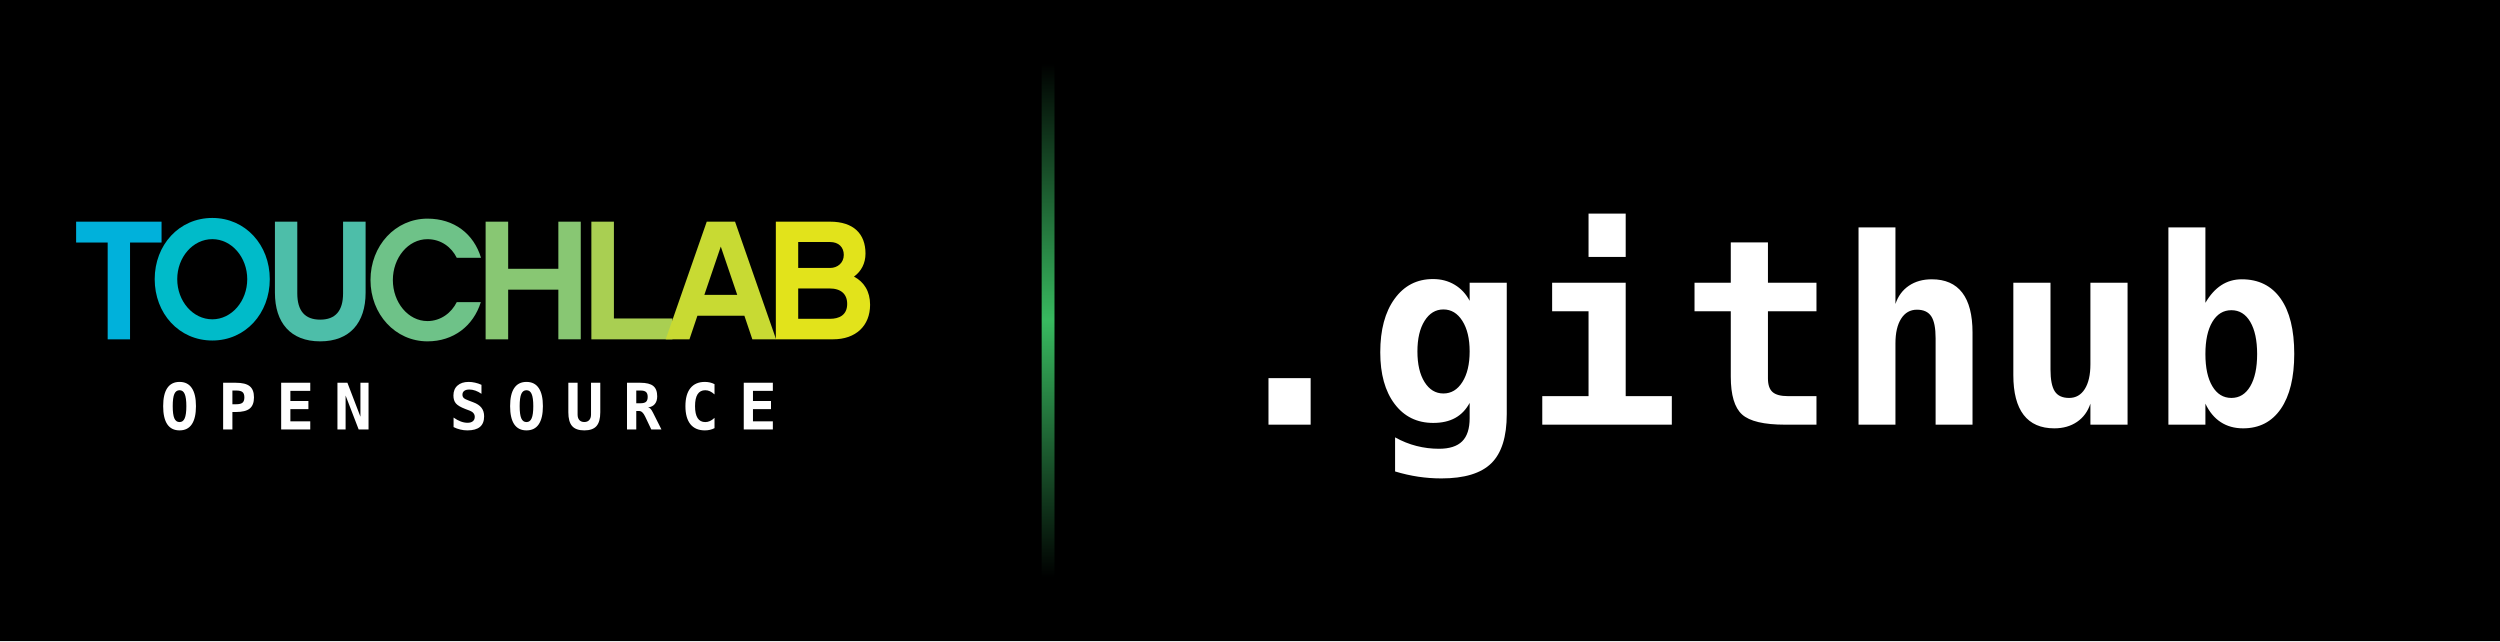
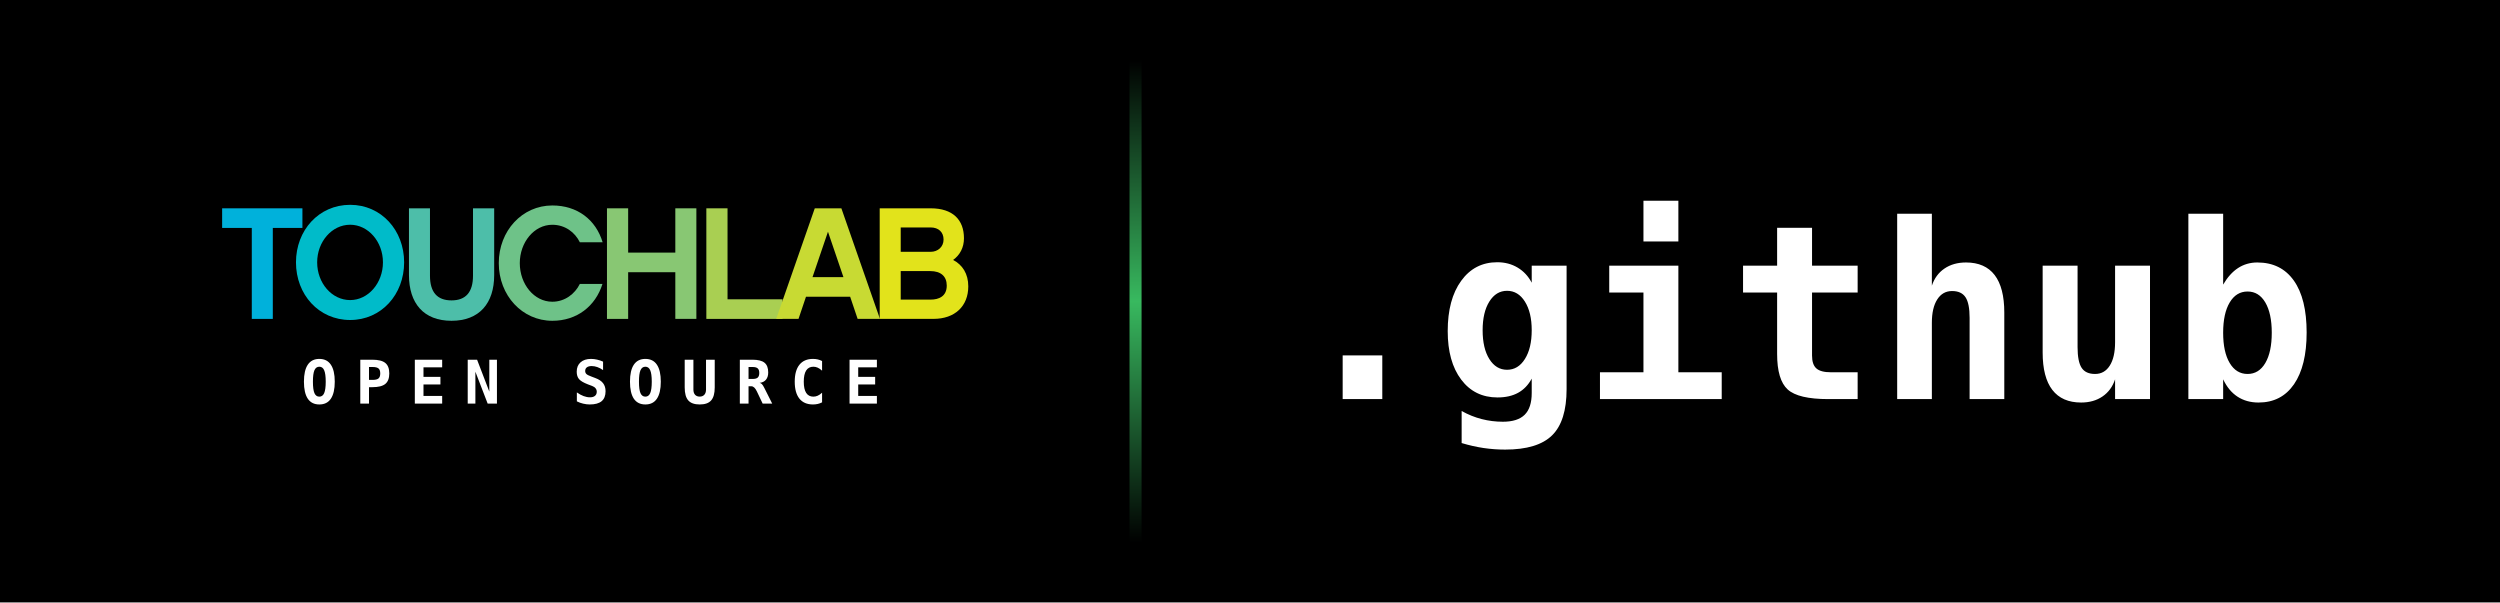
- <svg xmlns="http://www.w3.org/2000/svg" width="780" height="200" viewBox="0 0 780 200" role="img" aria-label="Touchlab Open Source — Kermit">
+ <svg xmlns="http://www.w3.org/2000/svg" width="830" height="200" viewBox="0 0 830 200" role="img" aria-label="Touchlab Open Source — Kermit">
  <defs>
    <linearGradient id="tl-divider" x1="0" y1="19.8" x2="0" y2="180.2" gradientUnits="userSpaceOnUse">
      <stop offset="0" stop-color="#38b95f" stop-opacity="0" />
      <stop offset=".5" stop-color="#38b95f" stop-opacity="1" />
      <stop offset="1" stop-color="#38b95f" stop-opacity="0" />
    </linearGradient>
  </defs>
-   <rect width="780" height="200" fill="#000000" />
-   <g transform="translate(23.75 68) scale(1.1381) translate(-88.17 -79.13)">
+   <rect width="830" height="200" fill="#000000" />
+   <g transform="translate(73.75 68) scale(1.1381) translate(-88.17 -79.13)">
    <path fill="#00BBC9" d="M141.26,95.91c0,9.39-6.65,16.82-15.75,16.82c-9.16,0-15.8-7.44-15.8-16.82c0-9.34,6.65-16.78,15.8-16.78 C134.61,79.13,141.26,86.56,141.26,95.91z M135.08,95.91c0-6-4.27-10.97-9.57-10.97c-5.34,0-9.62,4.97-9.62,10.97 c0,6.04,4.28,11.01,9.62,11.01C130.8,106.92,135.08,101.95,135.08,95.91z" />
    <path fill="#00B1DB" d="M102.95,85.87v26.54h-6.13V85.87h-8.65v-5.72h23.42v5.72H102.95z" />
    <path fill="#4DBEA9" d="M167.53,99.62c0,8.23-4.32,13.34-12.45,13.34c-8.13,0-12.41-5.11-12.41-13.34V80.15h6.13v19.66 c0,4.79,2.09,7.2,6.28,7.2c4.18,0,6.27-2.42,6.27-7.2V80.15h6.18V99.62z" />
    <path fill="#6EC288" d="M184.49,112.96c-8.78,0-15.62-7.39-15.62-16.82s6.83-16.82,15.62-16.82c7.3,0,12.69,4.14,14.68,10.74h-6.65 c-1.44-2.93-4.32-5.11-8.04-5.11c-5.3,0-9.48,5.11-9.48,11.2c0,6.13,4.18,11.25,9.48,11.25c3.67,0,6.6-2.28,8.04-5.2h6.6 C197.08,108.73,191.64,112.96,184.49,112.96z" />
    <path fill="#88C773" d="M226.51,112.4h-6.14V98.79h-13.76v13.62h-6.18V80.15h6.18v12.92h13.76V80.15h6.14V112.4z" />
    <path fill="#A9CF52" d="M235.61,106.69h16.03v5.72h-22.22V80.15h6.18V106.69z" />
    <path fill="#C8DA33" d="M258.49,105.94l-2.18,6.46h-6.51l11.25-32.25h7.76l11.25,32.25h-6.51l-2.18-6.46H258.49z M264.9,86.98 l-4.51,13.24h9.02L264.9,86.98z" />
    <path fill="#E2E31B" d="M295.7,112.4h-15.71V80.15h14.87c6.46,0,9.71,3.35,9.71,8.74c0,2.69-1.16,4.88-3.16,6.32 c2.74,1.44,4.42,4.04,4.42,7.71C305.83,108.69,301.92,112.4,295.7,112.4z M286.12,85.73v7.11h8.74c2.09,0,3.76-1.44,3.76-3.58 c0-2.14-1.44-3.53-3.76-3.53H286.12z M294.72,98.46h-8.6v8.32h8.74c2.37,0,4.69-0.93,4.69-4.09 C299.55,99.99,297.84,98.46,294.72,98.46z" />
  </g>
-   <text x="50" y="134" fill="#ffffff" font-family="JetBrains Mono, Roboto Mono, DejaVu Sans Mono, Menlo, Consolas, monospace" font-size="20" font-weight="600" letter-spacing="6">OPEN SOURCE</text>
-   <rect x="325" y="19.8" width="4" height="160.4" fill="url(#tl-divider)" />
-   <text x="378" y="132.5" fill="#ffffff" font-family="JetBrains Mono, Roboto Mono, DejaVu Sans Mono, Menlo, Consolas, monospace" font-size="81" font-weight="700">.github</text>
+   <text x="100" y="134" fill="#ffffff" font-family="JetBrains Mono, Roboto Mono, DejaVu Sans Mono, Menlo, Consolas, monospace" font-size="20" font-weight="600" letter-spacing="6">OPEN SOURCE</text>
+   <rect x="375" y="19.8" width="4" height="160.4" fill="url(#tl-divider)" />
+   <text x="428" y="132.5" fill="#ffffff" font-family="JetBrains Mono, Roboto Mono, DejaVu Sans Mono, Menlo, Consolas, monospace" font-size="81" font-weight="700">.github</text>
</svg>
